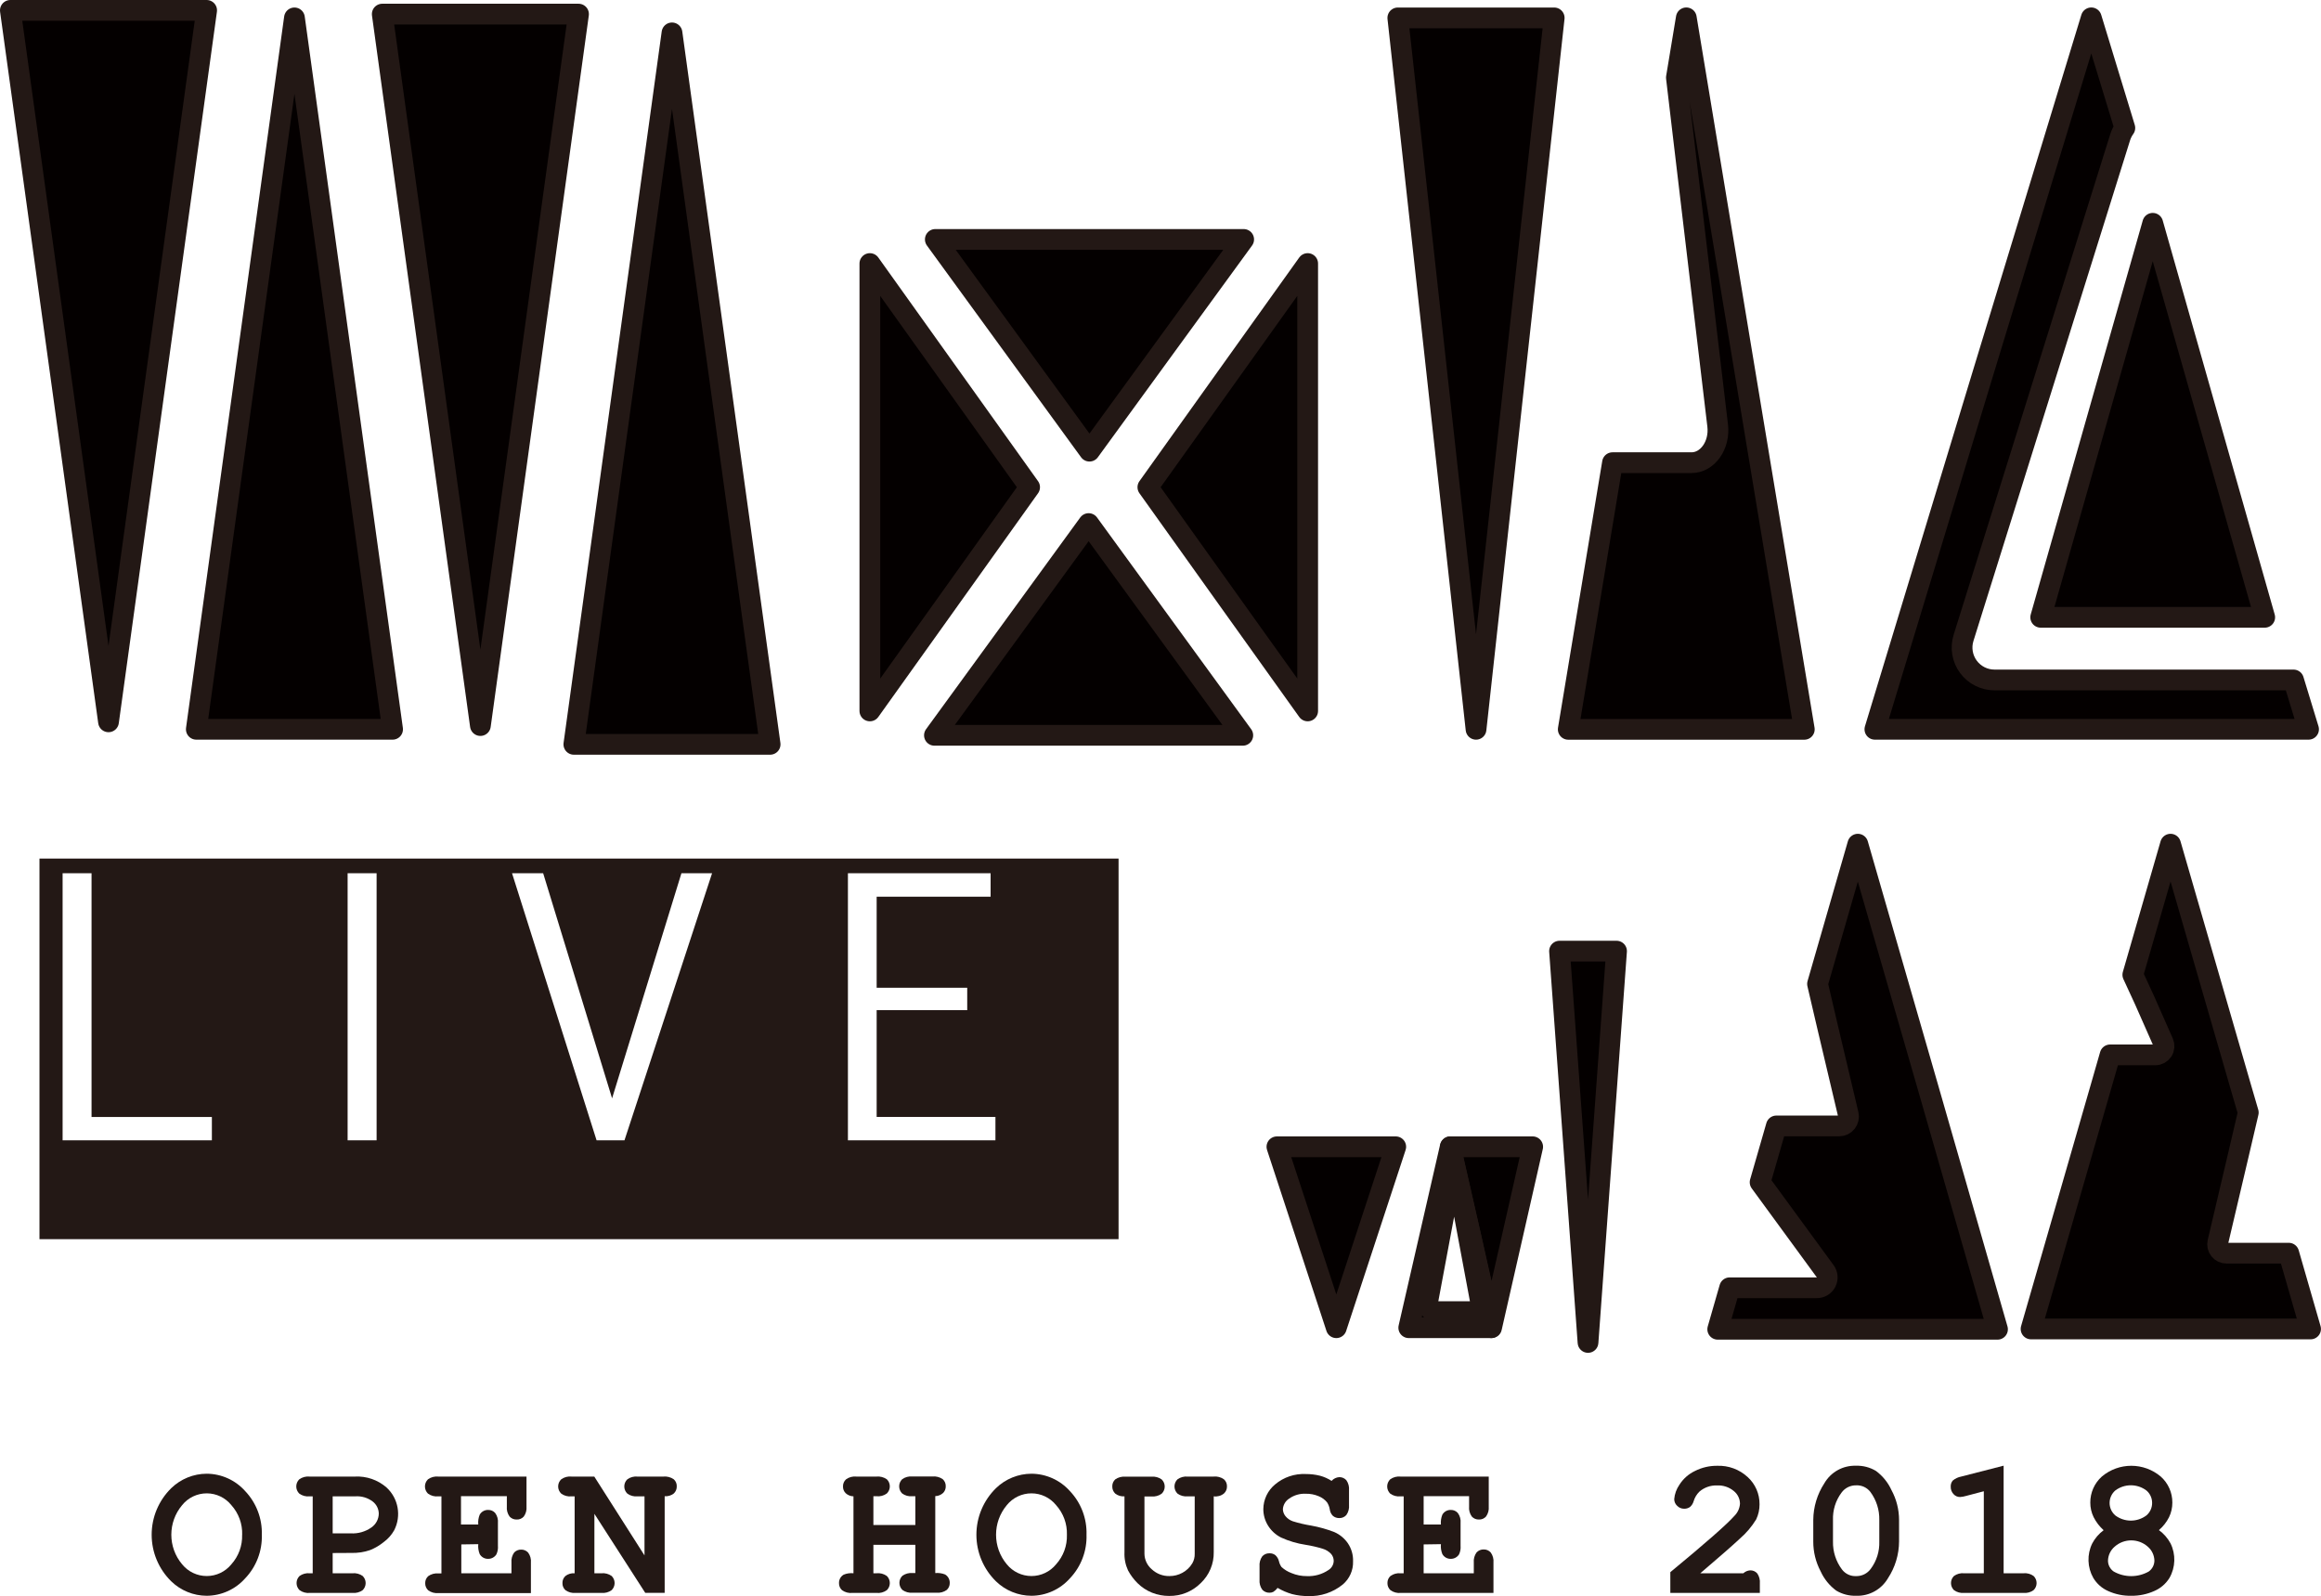
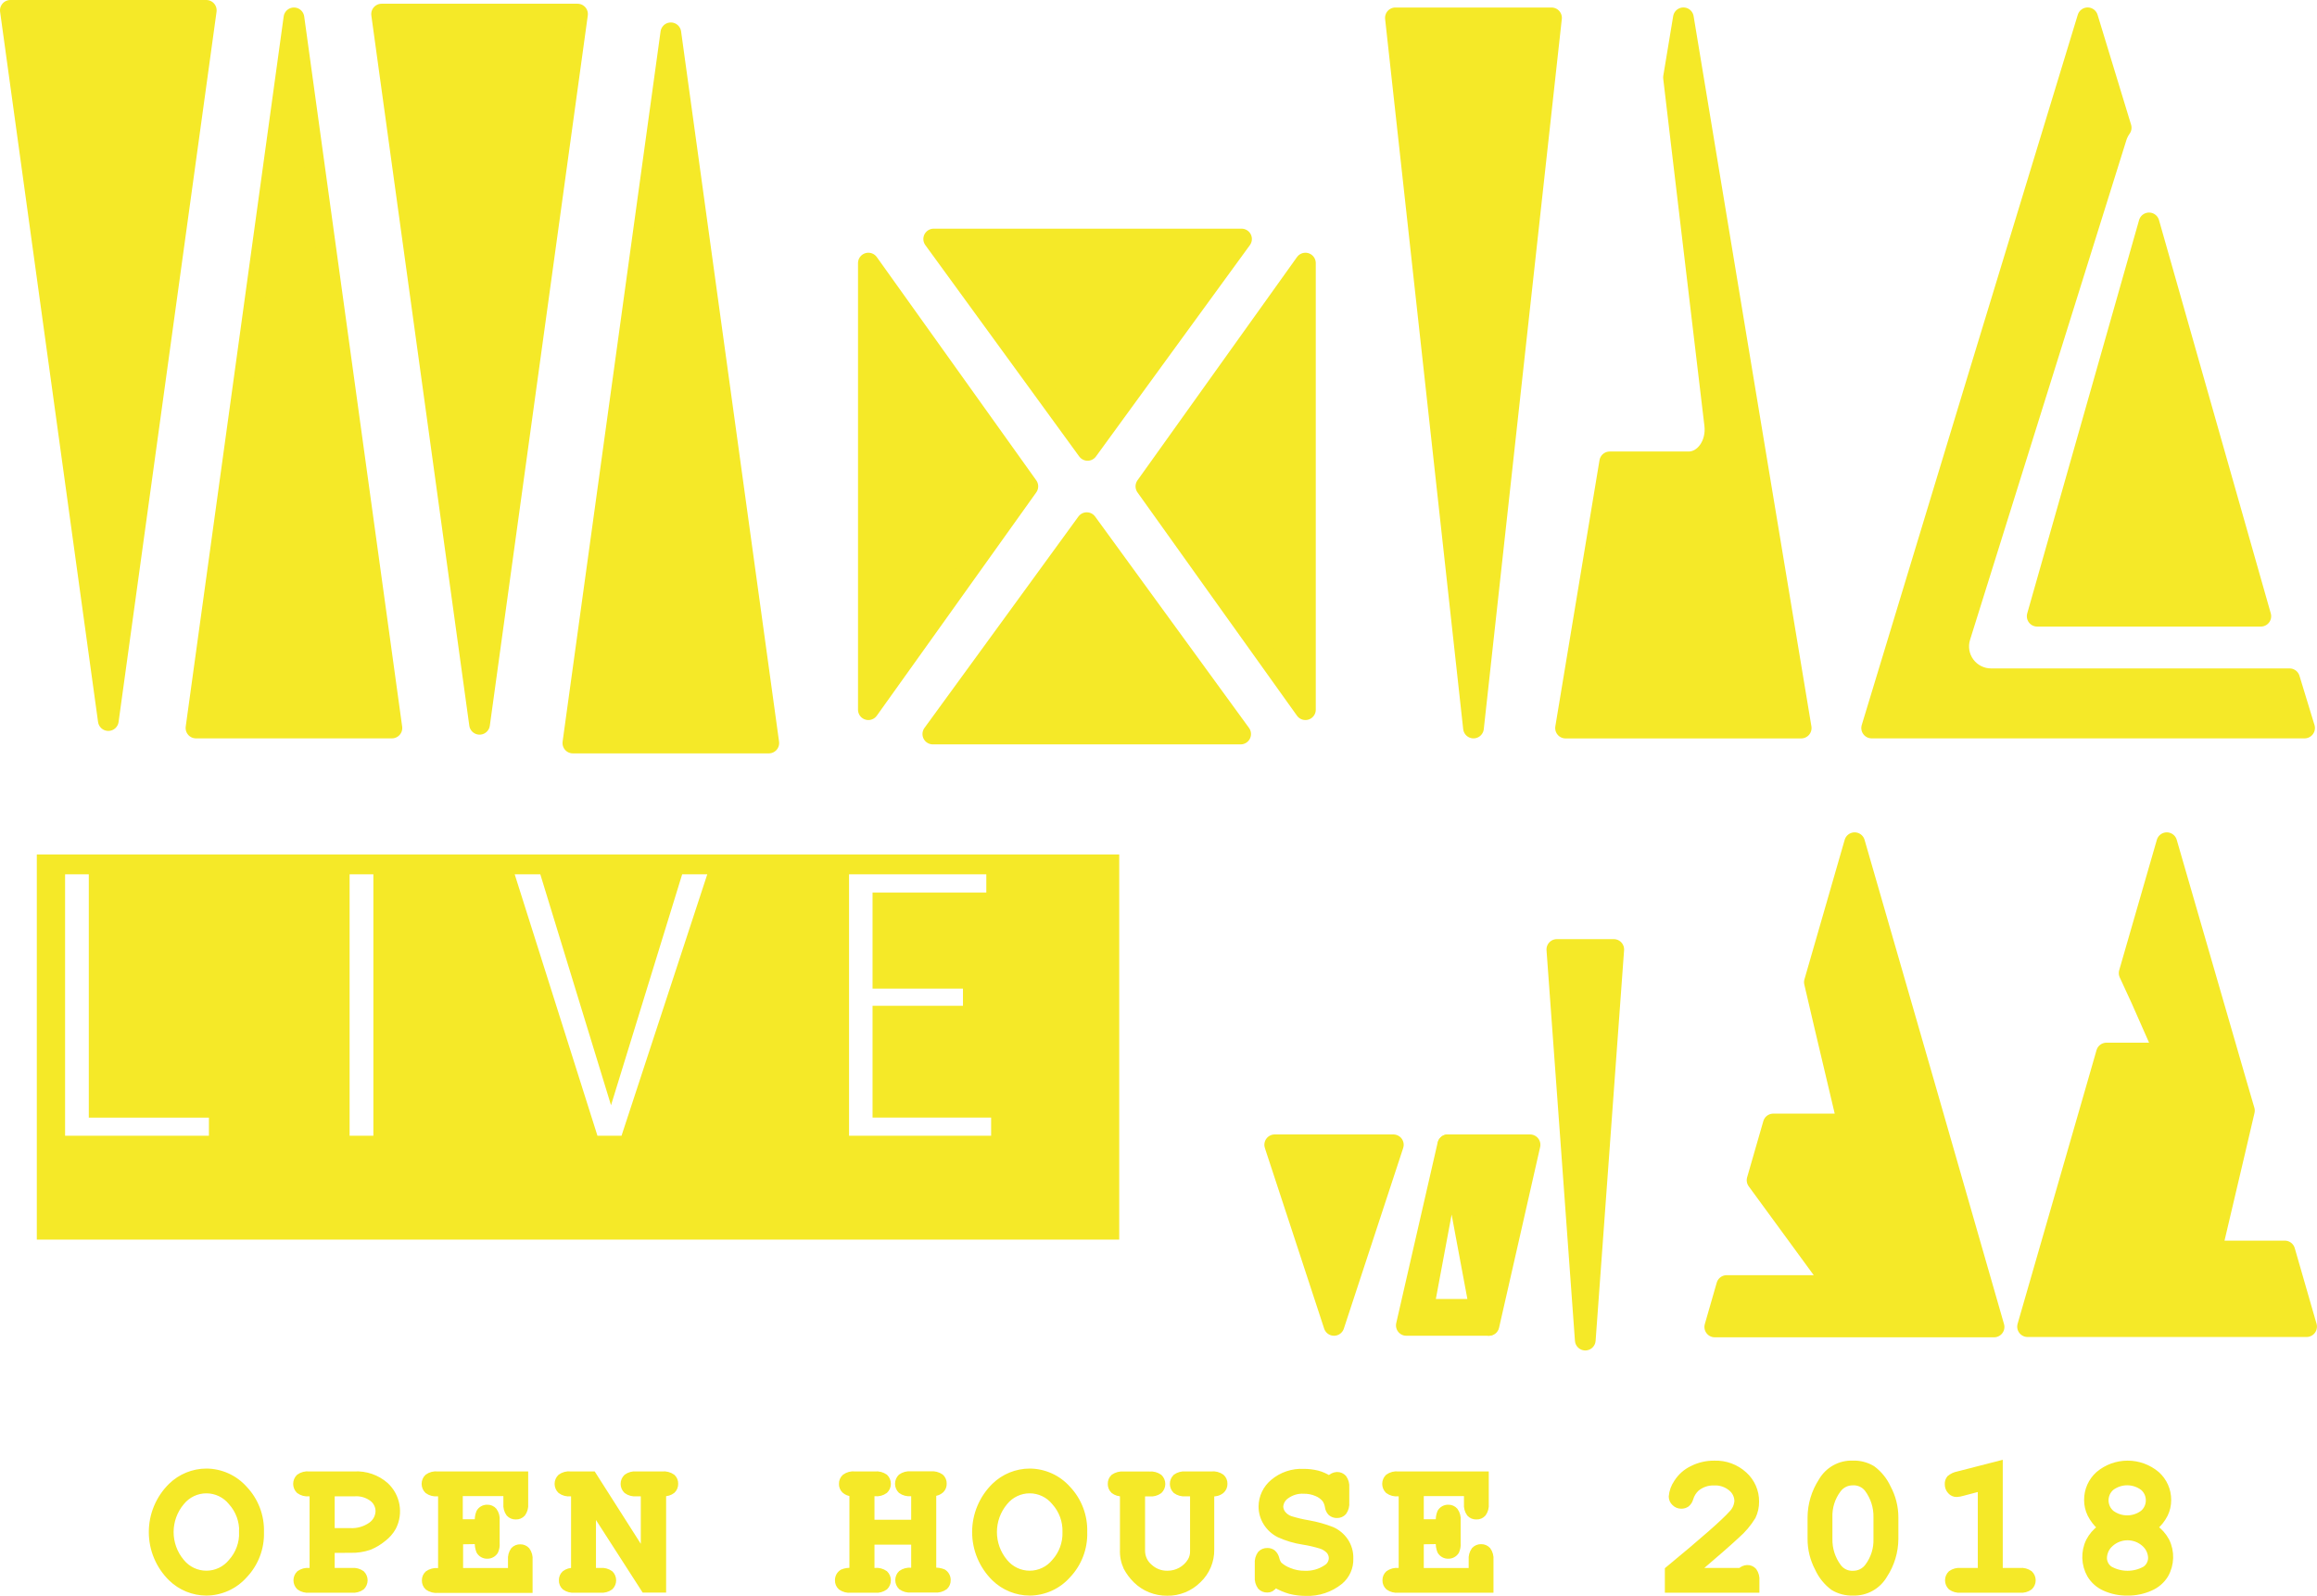
- <svg xmlns="http://www.w3.org/2000/svg" id="レイヤー_1" data-name="レイヤー 1" viewBox="0 0 447.49 307.65">
-   <polygon points="20.92 2 39.84 2 30.38 70.58 20.92 139.16 11.46 70.58 2 2 20.92 2" style="fill:#040000;stroke:#231815;stroke-linecap:round;stroke-linejoin:round;stroke-width:4px" />
-   <polygon points="209.89 141.76 180.16 141.76 195.03 121.35 209.89 100.94 224.75 121.35 239.61 141.76 209.89 141.76" style="fill:#040000;stroke:#231815;stroke-linecap:round;stroke-linejoin:round;stroke-width:4px" />
-   <polygon points="167.71 93.93 167.71 50.81 183.11 72.37 198.51 93.93 183.11 115.5 167.71 137.06 167.71 93.93" style="fill:#040000;stroke:#231815;stroke-linecap:round;stroke-linejoin:round;stroke-width:4px" />
-   <polygon points="210.05 46.16 239.78 46.16 224.91 66.57 210.05 86.98 195.19 66.57 180.33 46.16 210.05 46.16" style="fill:#040000;stroke:#231815;stroke-linecap:round;stroke-linejoin:round;stroke-width:4px" />
-   <polygon points="252.12 93.93 252.12 137.06 236.71 115.5 221.31 93.93 236.71 72.37 252.12 50.81 252.12 93.93" style="fill:#040000;stroke:#231815;stroke-linecap:round;stroke-linejoin:round;stroke-width:4px" />
-   <polygon points="284.58 3.45 299.65 3.45 292.11 72.03 284.58 140.6 277.04 72.03 269.5 3.45 284.58 3.45" style="fill:#040000;stroke:#231815;stroke-linecap:round;stroke-linejoin:round;stroke-width:4px" />
-   <path d="M400,108.27,388.64,39.69l-1.91,11.52L388.24,64l6.45,54.31c.44,3.77-1.94,7.14-5.05,7.14H374.41l-8.53,51.41h45.51Z" transform="translate(-63.52 -36.25)" style="fill:#040000;stroke:#231815;stroke-linecap:round;stroke-linejoin:round;stroke-width:4px" />
-   <polygon points="92.62 2.72 111.54 2.72 102.08 71.3 92.62 139.88 83.16 71.3 73.7 2.72 92.62 2.72" style="fill:#040000;stroke:#231815;stroke-linecap:round;stroke-linejoin:round;stroke-width:4px" />
-   <polygon points="129.56 143.5 110.64 143.5 120.1 74.92 129.56 6.34 139.02 74.92 148.48 143.5 129.56 143.5" style="fill:#040000;stroke:#231815;stroke-linecap:round;stroke-linejoin:round;stroke-width:4px" />
-   <polygon points="56.77 140.6 37.85 140.6 47.31 72.03 56.77 3.45 66.23 72.03 75.69 140.6 56.77 140.6" style="fill:#040000;stroke:#231815;stroke-linecap:round;stroke-linejoin:round;stroke-width:4px" />
-   <path d="M478.27,167.34H448.09a6.25,6.25,0,0,1-6-8.11l16.8-53.7,13.38-42.76a6.28,6.28,0,0,1,.92-1.85l-6.47-21.23-20.9,68.58L425,176.85h83.61l-2.9-9.51Z" transform="translate(-63.52 -36.25)" style="fill:#040000;stroke:#231815;stroke-linecap:round;stroke-linejoin:round;stroke-width:4px" />
-   <polygon points="415.05 119.01 393.45 119.01 404.25 81.03 415.05 43.05 425.84 81.03 436.64 119.01 415.05 119.01" style="fill:#040000;stroke:#231815;stroke-linecap:round;stroke-linejoin:round;stroke-width:4px" />
-   <polygon points="257.64 221.09 269.1 221.09 263.37 238.53 257.64 255.97 251.92 238.53 246.19 221.09 257.64 221.09" style="fill:#040000;stroke:#231815;stroke-linecap:round;stroke-linejoin:round;stroke-width:4px" />
-   <polygon points="287.57 221.09 295.5 221.09 291.54 238.53 287.57 255.97 283.61 238.53 279.65 221.09 287.57 221.09" style="fill:#040000;stroke:#231815;stroke-linecap:round;stroke-linejoin:round;stroke-width:4px" />
-   <polygon points="306.17 183.37 311.67 183.37 308.92 221.09 306.17 258.81 303.43 221.09 300.68 183.37 306.17 183.37" style="fill:#040000;stroke:#231815;stroke-linecap:round;stroke-linejoin:round;stroke-width:4px" />
-   <path d="M347.13,274.78l-4-17.44-4,17.44-4,17.44h15.84Zm.3,14.34h-7.11c-1,0-1.68-1.15-1.46-2.35l2.29-12.25,1.27-6.78c.36-1.95,2.55-1.95,2.92,0l1.26,6.78,2.29,12.25C349.11,288,348.4,289.12,347.43,289.12Z" transform="translate(-63.52 -36.25)" style="fill:#040000;stroke:#231815;stroke-linecap:round;stroke-linejoin:round;stroke-width:4px" />
-   <path d="M435.19,245.71,421.71,199l-7.77,26.94,1.93,8.26,4,16.91a1.8,1.8,0,0,1-1.75,2.21H406l-3.13,10.86,6,8.2,6.51,8.9a2,2,0,0,1-1.65,3.24H397l-2.3,8h53.94Z" transform="translate(-63.52 -36.25)" style="fill:#040000;stroke:#231815;stroke-linecap:round;stroke-linejoin:round;stroke-width:4px" />
-   <path d="M504.79,277.85h-12a1.71,1.71,0,0,1-1.67-2.11l4-17,1.87-8-1.46-5L482,199l-7.27,25.18L477,229.1l3.6,8.15a1.68,1.68,0,0,1-1.54,2.37h-8.71l-1.75,6.09-13.49,46.75H509Z" transform="translate(-63.52 -36.25)" style="fill:#040000;stroke:#231815;stroke-linecap:round;stroke-linejoin:round;stroke-width:4px" />
-   <path d="M114,332.14a11.65,11.65,0,0,1-3.21,8.4,10,10,0,0,1-7.42,3.36,9.87,9.87,0,0,1-6.84-2.79,12.57,12.57,0,0,1,0-17.95,9.87,9.87,0,0,1,6.84-2.79,10,10,0,0,1,7.42,3.35A11.71,11.71,0,0,1,114,332.14Zm-3.79,0a8.13,8.13,0,0,0-2.09-5.72,6.09,6.09,0,0,0-9.48,0,8.85,8.85,0,0,0,0,11.42,6.11,6.11,0,0,0,9.48,0A8.11,8.11,0,0,0,110.2,332.14Z" transform="translate(-63.52 -36.25)" style="fill:#231815" />
-   <path d="M127.66,335.66v3.9h3.83a2.9,2.9,0,0,1,1.95.52,1.91,1.91,0,0,1,0,2.74,2.9,2.9,0,0,1-1.95.53h-8.21a2.9,2.9,0,0,1-2-.53,1.9,1.9,0,0,1,0-2.74,2.89,2.89,0,0,1,1.94-.52h.59V324.73h-.59a2.84,2.84,0,0,1-2-.53,1.92,1.92,0,0,1,0-2.75,2.9,2.9,0,0,1,2-.53l8.73,0a8.57,8.57,0,0,1,6.09,2.1,6.92,6.92,0,0,1,1.48,8.25,7.11,7.11,0,0,1-1.91,2.19,10.27,10.27,0,0,1-2.73,1.63,10.4,10.4,0,0,1-3.69.55Zm0-3.79h3.51a6.31,6.31,0,0,0,3.93-1.12,3.31,3.31,0,0,0,1.45-2.69,3,3,0,0,0-1.17-2.33,5,5,0,0,0-3.36-1h-4.36Z" transform="translate(-63.52 -36.25)" style="fill:#231815" />
-   <path d="M152.46,334v5.57h9.67V337.5a2.9,2.9,0,0,1,.53-1.95A1.8,1.8,0,0,1,164,335a1.76,1.76,0,0,1,1.35.58,2.84,2.84,0,0,1,.53,1.95v5.85H148.08a2.9,2.9,0,0,1-2-.53,1.8,1.8,0,0,1-.58-1.38,1.76,1.76,0,0,1,.59-1.36,2.91,2.91,0,0,1,1.94-.52h.6V324.73h-.6a2.84,2.84,0,0,1-2-.53,1.92,1.92,0,0,1,0-2.75,2.9,2.9,0,0,1,2-.53l17,0v5.77a2.86,2.86,0,0,1-.52,1.93,1.73,1.73,0,0,1-1.37.58,1.78,1.78,0,0,1-1.37-.57,2.85,2.85,0,0,1-.53-1.94v-2h-8.84v5.47h3.33a4,4,0,0,1,.28-1.9,1.82,1.82,0,0,1,1.63-.91,1.74,1.74,0,0,1,1.35.59,2.81,2.81,0,0,1,.53,1.95v4.36a3.27,3.27,0,0,1-.29,1.66,1.85,1.85,0,0,1-1.59.87,1.81,1.81,0,0,1-1.63-.91,4.06,4.06,0,0,1-.28-1.92Z" transform="translate(-63.52 -36.25)" style="fill:#231815" />
-   <path d="M178.12,328.1v11.46h1.37a2.9,2.9,0,0,1,1.95.52,1.91,1.91,0,0,1,0,2.74,2.9,2.9,0,0,1-1.95.53h-5a2.9,2.9,0,0,1-1.95-.53,1.76,1.76,0,0,1-.58-1.38,1.78,1.78,0,0,1,.57-1.35,2.59,2.59,0,0,1,1.78-.53V324.73h-.59a2.81,2.81,0,0,1-2-.53,1.9,1.9,0,0,1,0-2.75,2.86,2.86,0,0,1,2-.53l4.38,0,9.68,15.2V324.73h-1.36a2.81,2.81,0,0,1-1.95-.53,1.9,1.9,0,0,1,0-2.75,2.86,2.86,0,0,1,1.95-.53l5,0a3,3,0,0,1,2,.52,1.74,1.74,0,0,1,.58,1.37,1.81,1.81,0,0,1-.57,1.37,2.55,2.55,0,0,1-1.76.53v18.62h-3.75Z" transform="translate(-63.52 -36.25)" style="fill:#231815" />
-   <path d="M240,334.07h-8.09v5.49h.59a2.9,2.9,0,0,1,2,.52,1.91,1.91,0,0,1,0,2.74,2.9,2.9,0,0,1-2,.53h-4.64a2.9,2.9,0,0,1-2-.53,1.76,1.76,0,0,1-.58-1.38,1.82,1.82,0,0,1,.9-1.61,3.85,3.85,0,0,1,1.89-.27V324.73a2.31,2.31,0,0,1-1.51-.61,1.75,1.75,0,0,1-.51-1.29,1.77,1.77,0,0,1,.59-1.38,2.86,2.86,0,0,1,2-.53l3.86,0a3,3,0,0,1,2,.52,1.91,1.91,0,0,1,0,2.74,2.84,2.84,0,0,1-2,.53h-.59v5.55H240v-5.55h-.59a2.84,2.84,0,0,1-1.95-.53,1.92,1.92,0,0,1,0-2.75,2.9,2.9,0,0,1,1.95-.53l3.87,0a3,3,0,0,1,2,.52,1.77,1.77,0,0,1,.58,1.37,1.75,1.75,0,0,1-.51,1.29,2.31,2.31,0,0,1-1.51.61v14.83a4.14,4.14,0,0,1,1.89.27,1.84,1.84,0,0,1,.9,1.63,1.75,1.75,0,0,1-.58,1.36,2.9,2.9,0,0,1-1.95.53h-4.64a2.9,2.9,0,0,1-1.95-.53,1.9,1.9,0,0,1,0-2.74,2.91,2.91,0,0,1,1.94-.52H240Z" transform="translate(-63.52 -36.25)" style="fill:#231815" />
-   <path d="M273,332.14a11.64,11.64,0,0,1-3.2,8.4,10,10,0,0,1-7.42,3.36,9.87,9.87,0,0,1-6.84-2.79,12.57,12.57,0,0,1,0-17.95,9.87,9.87,0,0,1,6.84-2.79,10,10,0,0,1,7.42,3.35A11.7,11.7,0,0,1,273,332.14Zm-3.78,0a8.13,8.13,0,0,0-2.09-5.72,6.1,6.1,0,0,0-9.49,0,8.88,8.88,0,0,0,0,11.42,6.12,6.12,0,0,0,9.49,0A8.11,8.11,0,0,0,269.22,332.14Z" transform="translate(-63.52 -36.25)" style="fill:#231815" />
-   <path d="M297.53,324.73v10.74a8,8,0,0,1-2.52,6,8.41,8.41,0,0,1-6.08,2.46,8.75,8.75,0,0,1-3.29-.62,8.42,8.42,0,0,1-2.78-1.82A10.27,10.27,0,0,1,281,339a7.5,7.5,0,0,1-.68-3.49V324.73a2.56,2.56,0,0,1-1.78-.53,1.81,1.81,0,0,1-.57-1.37,1.77,1.77,0,0,1,.57-1.37,3,3,0,0,1,2-.52l5,0a2.9,2.9,0,0,1,1.95.53,1.9,1.9,0,0,1,0,2.75,2.84,2.84,0,0,1-1.95.53h-1.37V335.8a4,4,0,0,0,1.42,3,4.84,4.84,0,0,0,3.41,1.3,5.12,5.12,0,0,0,2.49-.63,5,5,0,0,0,1.91-1.83,3.46,3.46,0,0,0,.46-1.85V324.73h-1.37a2.84,2.84,0,0,1-1.95-.53,1.92,1.92,0,0,1,0-2.75,2.9,2.9,0,0,1,1.95-.53l5,0a2.92,2.92,0,0,1,2,.52,1.75,1.75,0,0,1,.59,1.37,1.78,1.78,0,0,1-.58,1.37A2.55,2.55,0,0,1,297.53,324.73Z" transform="translate(-63.52 -36.25)" style="fill:#231815" />
-   <path d="M309.84,342.38a3.25,3.25,0,0,1-.81.76,1.54,1.54,0,0,1-.75.17,1.8,1.8,0,0,1-1.39-.58,2.89,2.89,0,0,1-.53-1.94v-2.55a2.9,2.9,0,0,1,.53-1.95,1.8,1.8,0,0,1,1.39-.58,1.78,1.78,0,0,1,1.12.35,2.28,2.28,0,0,1,.7,1.18,3.17,3.17,0,0,0,.49,1.11,5.9,5.9,0,0,0,1.91,1.17,7.53,7.53,0,0,0,3,.59,6.87,6.87,0,0,0,4.16-1.18,2.12,2.12,0,0,0,1-1.78,2.09,2.09,0,0,0-.5-1.32,3.63,3.63,0,0,0-1.63-1,24,24,0,0,0-3.31-.76,17.83,17.83,0,0,1-4.69-1.39,6.26,6.26,0,0,1-2.52-2.29,6,6,0,0,1-.92-3.2,6.24,6.24,0,0,1,2.27-4.76,8.54,8.54,0,0,1,5.92-2,11.12,11.12,0,0,1,2.71.32,7.8,7.8,0,0,1,2.26,1,2.16,2.16,0,0,1,1.48-.72,1.78,1.78,0,0,1,1.36.58,2.88,2.88,0,0,1,.52,1.93v2.85a2.9,2.9,0,0,1-.52,1.95,1.75,1.75,0,0,1-1.36.58,1.86,1.86,0,0,1-1.22-.42,2.11,2.11,0,0,1-.61-1.26,3.53,3.53,0,0,0-.52-1.35,4,4,0,0,0-1.61-1.18,6,6,0,0,0-2.47-.48,5.11,5.11,0,0,0-3.25.95,2.65,2.65,0,0,0-1.19,2,2.23,2.23,0,0,0,.49,1.36,3.18,3.18,0,0,0,1.43,1,26.11,26.11,0,0,0,3.54.83,23.78,23.78,0,0,1,4.48,1.26,6.17,6.17,0,0,1,2.59,2.15,5.84,5.84,0,0,1,1,3.47,5.59,5.59,0,0,1-2,4.49,10,10,0,0,1-6.69,2.22,12.45,12.45,0,0,1-3.06-.38A12.24,12.24,0,0,1,309.84,342.38Z" transform="translate(-63.52 -36.25)" style="fill:#231815" />
-   <path d="M338,334v5.57h9.67V337.5a2.9,2.9,0,0,1,.53-1.95,1.8,1.8,0,0,1,1.38-.58,1.76,1.76,0,0,1,1.35.58,2.84,2.84,0,0,1,.53,1.95v5.85H333.6a2.9,2.9,0,0,1-2-.53,1.8,1.8,0,0,1-.58-1.38,1.76,1.76,0,0,1,.59-1.36,2.91,2.91,0,0,1,1.94-.52h.6V324.73h-.6a2.84,2.84,0,0,1-2-.53,1.92,1.92,0,0,1,0-2.75,2.9,2.9,0,0,1,2-.53l17,0v5.77a2.86,2.86,0,0,1-.52,1.93,1.73,1.73,0,0,1-1.37.58,1.78,1.78,0,0,1-1.37-.57,2.85,2.85,0,0,1-.53-1.94v-2H338v5.47h3.33a4,4,0,0,1,.28-1.9,1.82,1.82,0,0,1,1.63-.91,1.74,1.74,0,0,1,1.35.59,2.81,2.81,0,0,1,.53,1.95v4.36a3.27,3.27,0,0,1-.29,1.66,1.85,1.85,0,0,1-1.59.87,1.81,1.81,0,0,1-1.63-.91,4.06,4.06,0,0,1-.28-1.92Z" transform="translate(-63.52 -36.25)" style="fill:#231815" />
-   <path d="M391.34,339.56h8.3a2.13,2.13,0,0,1,1.3-.56,1.73,1.73,0,0,1,1.37.58,2.92,2.92,0,0,1,.51,1.95v1.82H385.56v-4q10.23-8.44,12.36-10.86a3.67,3.67,0,0,0,1.07-2.35,3.17,3.17,0,0,0-1.21-2.45,4.68,4.68,0,0,0-3.22-1.06,4.91,4.91,0,0,0-3.38,1.18,4.29,4.29,0,0,0-1.13,1.87,2.25,2.25,0,0,1-.71,1.11,1.88,1.88,0,0,1-1.12.33,1.84,1.84,0,0,1-1.34-.56,1.75,1.75,0,0,1-.57-1.29,5.7,5.7,0,0,1,1-2.77,7.21,7.21,0,0,1,3-2.66,9.3,9.3,0,0,1,4.28-1,8.2,8.2,0,0,1,5.88,2.17,7,7,0,0,1,2.29,5.26,6.64,6.64,0,0,1-.65,2.91,15.76,15.76,0,0,1-3.15,3.71Q397,334.73,391.34,339.56Z" transform="translate(-63.52 -36.25)" style="fill:#231815" />
-   <path d="M429.66,329.28v4.16a13,13,0,0,1-2.14,7.08,6.82,6.82,0,0,1-6.11,3.38,7.05,7.05,0,0,1-3.87-1,9.52,9.52,0,0,1-3-3.71,12.16,12.16,0,0,1-1.42-5.74v-4.16a13.11,13.11,0,0,1,2.13-7.07,6.78,6.78,0,0,1,6.1-3.39,7,7,0,0,1,3.85,1,9.51,9.51,0,0,1,3,3.7A12.12,12.12,0,0,1,429.66,329.28Zm-3.81,0a8.77,8.77,0,0,0-1.72-5.4,3.26,3.26,0,0,0-2.75-1.27,3.4,3.4,0,0,0-2.81,1.4,8.33,8.33,0,0,0-1.65,5.27v4.16a8.68,8.68,0,0,0,1.74,5.4,3.24,3.24,0,0,0,2.75,1.27,3.39,3.39,0,0,0,2.79-1.4,8.35,8.35,0,0,0,1.65-5.27Z" transform="translate(-63.52 -36.25)" style="fill:#231815" />
-   <path d="M449.82,318.82v20.74h3.82a2.87,2.87,0,0,1,1.95.52,1.89,1.89,0,0,1,0,2.74,2.86,2.86,0,0,1-1.95.53H442.2a2.9,2.9,0,0,1-1.95-.53,1.91,1.91,0,0,1,0-2.74,2.9,2.9,0,0,1,1.95-.52H446V323.75l-3.38.89a5.08,5.08,0,0,1-1.22.22,1.65,1.65,0,0,1-1.25-.57,2,2,0,0,1-.53-1.41,1.72,1.72,0,0,1,.39-1.19,3.55,3.55,0,0,1,1.63-.77Z" transform="translate(-63.52 -36.25)" style="fill:#231815" />
-   <path d="M479.76,331.24A7.63,7.63,0,0,1,482,333.8a7.1,7.1,0,0,1-.2,6.65,6.4,6.4,0,0,1-2.93,2.53,10.53,10.53,0,0,1-4.44.92A10.28,10.28,0,0,1,470,343a6.3,6.3,0,0,1-2.89-2.54,7.12,7.12,0,0,1-.21-6.64,7.55,7.55,0,0,1,2.2-2.56,8.58,8.58,0,0,1-1.93-2.52,6.32,6.32,0,0,1-.64-2.81,6.68,6.68,0,0,1,2.21-5,8.8,8.8,0,0,1,11.39,0,6.66,6.66,0,0,1,2.22,5,6.38,6.38,0,0,1-.64,2.83A8.07,8.07,0,0,1,479.76,331.24Zm-.87,5.89a3.66,3.66,0,0,0-1.28-2.7,4.81,4.81,0,0,0-6.38,0,3.66,3.66,0,0,0-1.29,2.74,2.56,2.56,0,0,0,1.11,2.06,6.89,6.89,0,0,0,6.74,0A2.61,2.61,0,0,0,478.89,337.13ZM478.45,326a3.12,3.12,0,0,0-1.1-2.4,5,5,0,0,0-6,0,3.18,3.18,0,0,0,0,4.81,5,5,0,0,0,6,0A3.13,3.13,0,0,0,478.45,326Z" transform="translate(-63.52 -36.25)" style="fill:#231815" />
-   <path d="M71.13,201.77v73.38H279.18V201.77Zm33.24,54.32H75.59V204.6h5.58v47h23.2Zm31.76,0h-5.59V204.6h5.59Zm47.79,0h-5.38l-16.3-51.49h6L181.53,248,194.9,204.6h5.91Zm71.52,0H227V204.6h27.51v4.53H232.54v17.55H250V231H232.54v20.58h22.9Z" transform="translate(-63.52 -36.25)" style="fill:#231815" />
+ <svg xmlns="http://www.w3.org/2000/svg" id="レイヤー_1" data-name="レイヤー 1" viewBox="0 0 447.49 308.15">
+   <polygon points="20.92 2 39.84 2 30.38 70.58 20.92 139.16 11.46 70.58 2 2 20.92 2" style="fill:#f5e928;stroke:#f5e928;stroke-linecap:round;stroke-linejoin:round;stroke-width:4px" />
+   <polygon points="209.89 141.76 180.16 141.76 195.03 121.35 209.89 100.94 224.75 121.35 239.61 141.76 209.89 141.76" style="fill:#f5e928;stroke:#f5e928;stroke-linecap:round;stroke-linejoin:round;stroke-width:4px" />
+   <polygon points="167.71 93.93 167.71 50.81 183.11 72.37 198.51 93.93 183.11 115.5 167.71 137.06 167.71 93.93" style="fill:#f5e928;stroke:#f5e928;stroke-linecap:round;stroke-linejoin:round;stroke-width:4px" />
+   <polygon points="210.05 46.16 239.78 46.16 224.91 66.57 210.05 86.98 195.19 66.57 180.33 46.16 210.05 46.16" style="fill:#f5e928;stroke:#f5e928;stroke-linecap:round;stroke-linejoin:round;stroke-width:4px" />
+   <polygon points="252.12 93.93 252.12 137.06 236.71 115.5 221.31 93.93 236.71 72.37 252.12 50.81 252.12 93.93" style="fill:#f5e928;stroke:#f5e928;stroke-linecap:round;stroke-linejoin:round;stroke-width:4px" />
+   <polygon points="284.58 3.45 299.65 3.45 292.11 72.03 284.58 140.6 277.04 72.03 269.5 3.45 284.58 3.45" style="fill:#f5e928;stroke:#f5e928;stroke-linecap:round;stroke-linejoin:round;stroke-width:4px" />
+   <path d="M400,108.27,388.64,39.69l-1.91,11.52L388.24,64l6.45,54.31c.44,3.77-1.94,7.14-5.05,7.14H374.41l-8.53,51.41h45.51Z" transform="translate(-63.52 -36.25)" style="fill:#f5e928;stroke:#f5e928;stroke-linecap:round;stroke-linejoin:round;stroke-width:4px" />
+   <polygon points="92.62 2.72 111.54 2.72 102.08 71.3 92.62 139.88 83.16 71.3 73.7 2.72 92.62 2.72" style="fill:#f5e928;stroke:#f5e928;stroke-linecap:round;stroke-linejoin:round;stroke-width:4px" />
+   <polygon points="129.56 143.5 110.64 143.5 120.1 74.92 129.56 6.34 139.02 74.92 148.48 143.5 129.56 143.5" style="fill:#f5e928;stroke:#f5e928;stroke-linecap:round;stroke-linejoin:round;stroke-width:4px" />
+   <polygon points="56.77 140.6 37.85 140.6 47.31 72.03 56.77 3.45 66.23 72.03 75.69 140.6 56.77 140.6" style="fill:#f5e928;stroke:#f5e928;stroke-linecap:round;stroke-linejoin:round;stroke-width:4px" />
+   <path d="M478.27,167.34H448.09a6.25,6.25,0,0,1-6-8.11l16.8-53.7,13.38-42.76a6.28,6.28,0,0,1,.92-1.85l-6.47-21.23-20.9,68.58L425,176.85h83.61l-2.9-9.51Z" transform="translate(-63.52 -36.25)" style="fill:#f5e928;stroke:#f5e928;stroke-linecap:round;stroke-linejoin:round;stroke-width:4px" />
+   <polygon points="415.05 119.01 393.45 119.01 404.25 81.03 415.05 43.05 425.84 81.03 436.64 119.01 415.05 119.01" style="fill:#f5e928;stroke:#f5e928;stroke-linecap:round;stroke-linejoin:round;stroke-width:4px" />
+   <polygon points="257.64 221.09 269.1 221.09 263.37 238.53 257.64 255.97 251.92 238.53 246.19 221.09 257.64 221.09" style="fill:#f5e928;stroke:#f5e928;stroke-linecap:round;stroke-linejoin:round;stroke-width:4px" />
+   <polygon points="287.57 221.09 295.5 221.09 291.54 238.53 287.57 255.97 283.61 238.53 279.65 221.09 287.57 221.09" style="fill:#f5e928;stroke:#f5e928;stroke-linecap:round;stroke-linejoin:round;stroke-width:4px" />
+   <polygon points="306.17 183.37 311.67 183.37 308.92 221.09 306.17 258.81 303.43 221.09 300.68 183.37 306.17 183.37" style="fill:#f5e928;stroke:#f5e928;stroke-linecap:round;stroke-linejoin:round;stroke-width:4px" />
+   <path d="M347.13,274.78l-4-17.44-4,17.44-4,17.44h15.84Zm.3,14.34h-7.11c-1,0-1.68-1.15-1.46-2.35l2.29-12.25,1.27-6.78c.36-1.95,2.55-1.95,2.92,0l1.26,6.78,2.29,12.25C349.11,288,348.4,289.12,347.43,289.12Z" transform="translate(-63.52 -36.25)" style="fill:#f5e928;stroke:#f5e928;stroke-linecap:round;stroke-linejoin:round;stroke-width:4px" />
+   <path d="M435.19,245.71,421.71,199l-7.77,26.94,1.93,8.26,4,16.91a1.8,1.8,0,0,1-1.75,2.21H406l-3.13,10.86,6,8.2,6.51,8.9a2,2,0,0,1-1.65,3.24H397l-2.3,8h53.94Z" transform="translate(-63.52 -36.25)" style="fill:#f5e928;stroke:#f5e928;stroke-linecap:round;stroke-linejoin:round;stroke-width:4px" />
+   <path d="M504.79,277.85h-12a1.71,1.71,0,0,1-1.67-2.11l4-17,1.87-8-1.46-5L482,199l-7.27,25.18L477,229.1l3.6,8.15a1.68,1.68,0,0,1-1.54,2.37h-8.71l-1.75,6.09-13.49,46.75H509Z" transform="translate(-63.52 -36.25)" style="fill:#f5e928;stroke:#f5e928;stroke-linecap:round;stroke-linejoin:round;stroke-width:4px" />
+   <path d="M114,332.14a11.65,11.65,0,0,1-3.21,8.4,10,10,0,0,1-7.42,3.36,9.87,9.87,0,0,1-6.84-2.79,12.57,12.57,0,0,1,0-17.95,9.87,9.87,0,0,1,6.84-2.79,10,10,0,0,1,7.42,3.35A11.71,11.71,0,0,1,114,332.14Zm-3.79,0a8.13,8.13,0,0,0-2.09-5.72,6.09,6.09,0,0,0-9.48,0,8.85,8.85,0,0,0,0,11.42,6.11,6.11,0,0,0,9.48,0A8.11,8.11,0,0,0,110.2,332.14Z" transform="translate(-63.52 -36.25)" style="fill:#f5e928;stroke:#f5e928;stroke-miterlimit:10" />
+   <path d="M127.66,335.66v3.9h3.83a2.9,2.9,0,0,1,1.95.52,1.91,1.91,0,0,1,0,2.74,2.9,2.9,0,0,1-1.95.53h-8.21a2.9,2.9,0,0,1-2-.53,1.9,1.9,0,0,1,0-2.74,2.89,2.89,0,0,1,1.94-.52h.59V324.73h-.59a2.84,2.84,0,0,1-2-.53,1.92,1.92,0,0,1,0-2.75,2.9,2.9,0,0,1,2-.53l8.73,0a8.57,8.57,0,0,1,6.09,2.1,6.92,6.92,0,0,1,1.48,8.25,7.11,7.11,0,0,1-1.91,2.19,10.27,10.27,0,0,1-2.73,1.63,10.4,10.4,0,0,1-3.69.55Zm0-3.79h3.51a6.31,6.31,0,0,0,3.93-1.12,3.31,3.31,0,0,0,1.45-2.69,3,3,0,0,0-1.17-2.33,5,5,0,0,0-3.36-1h-4.36Z" transform="translate(-63.52 -36.25)" style="fill:#f5e928;stroke:#f5e928;stroke-miterlimit:10" />
+   <path d="M152.46,334v5.57h9.67V337.5a2.9,2.9,0,0,1,.53-1.95A1.8,1.8,0,0,1,164,335a1.76,1.76,0,0,1,1.35.58,2.84,2.84,0,0,1,.53,1.95v5.85H148.08a2.9,2.9,0,0,1-2-.53,1.8,1.8,0,0,1-.58-1.38,1.76,1.76,0,0,1,.59-1.36,2.91,2.91,0,0,1,1.94-.52h.6V324.73h-.6a2.84,2.84,0,0,1-2-.53,1.92,1.92,0,0,1,0-2.75,2.9,2.9,0,0,1,2-.53l17,0v5.77a2.86,2.86,0,0,1-.52,1.93,1.73,1.73,0,0,1-1.37.58,1.78,1.78,0,0,1-1.37-.57,2.85,2.85,0,0,1-.53-1.94v-2h-8.84v5.47h3.33a4,4,0,0,1,.28-1.9,1.82,1.82,0,0,1,1.63-.91,1.74,1.74,0,0,1,1.35.59,2.81,2.81,0,0,1,.53,1.95v4.36a3.27,3.27,0,0,1-.29,1.66,1.85,1.85,0,0,1-1.59.87,1.81,1.81,0,0,1-1.63-.91,4.06,4.06,0,0,1-.28-1.92Z" transform="translate(-63.52 -36.25)" style="fill:#f5e928;stroke:#f5e928;stroke-miterlimit:10" />
+   <path d="M178.12,328.1v11.46h1.37a2.9,2.9,0,0,1,1.95.52,1.91,1.91,0,0,1,0,2.74,2.9,2.9,0,0,1-1.95.53h-5a2.9,2.9,0,0,1-1.95-.53,1.76,1.76,0,0,1-.58-1.38,1.78,1.78,0,0,1,.57-1.35,2.59,2.59,0,0,1,1.78-.53V324.73h-.59a2.81,2.81,0,0,1-2-.53,1.9,1.9,0,0,1,0-2.75,2.86,2.86,0,0,1,2-.53l4.38,0,9.68,15.2V324.73h-1.36a2.81,2.81,0,0,1-1.95-.53,1.9,1.9,0,0,1,0-2.75,2.86,2.86,0,0,1,1.95-.53l5,0a3,3,0,0,1,2,.52,1.74,1.74,0,0,1,.58,1.37,1.81,1.81,0,0,1-.57,1.37,2.55,2.55,0,0,1-1.76.53v18.62h-3.75Z" transform="translate(-63.52 -36.25)" style="fill:#f5e928;stroke:#f5e928;stroke-miterlimit:10" />
+   <path d="M240,334.07h-8.09v5.49h.59a2.9,2.9,0,0,1,2,.52,1.91,1.91,0,0,1,0,2.74,2.9,2.9,0,0,1-2,.53h-4.64a2.9,2.9,0,0,1-2-.53,1.76,1.76,0,0,1-.58-1.38,1.82,1.82,0,0,1,.9-1.61,3.85,3.85,0,0,1,1.89-.27V324.73a2.31,2.31,0,0,1-1.51-.61,1.75,1.75,0,0,1-.51-1.29,1.77,1.77,0,0,1,.59-1.38,2.86,2.86,0,0,1,2-.53l3.86,0a3,3,0,0,1,2,.52,1.91,1.91,0,0,1,0,2.74,2.84,2.84,0,0,1-2,.53h-.59v5.55H240v-5.55h-.59a2.84,2.84,0,0,1-1.95-.53,1.92,1.92,0,0,1,0-2.75,2.9,2.9,0,0,1,1.95-.53l3.87,0a3,3,0,0,1,2,.52,1.77,1.77,0,0,1,.58,1.37,1.75,1.75,0,0,1-.51,1.29,2.31,2.31,0,0,1-1.51.61v14.83a4.14,4.14,0,0,1,1.89.27,1.84,1.84,0,0,1,.9,1.63,1.75,1.75,0,0,1-.58,1.36,2.9,2.9,0,0,1-1.95.53h-4.64a2.9,2.9,0,0,1-1.95-.53,1.9,1.9,0,0,1,0-2.74,2.91,2.91,0,0,1,1.94-.52H240Z" transform="translate(-63.52 -36.25)" style="fill:#f5e928;stroke:#f5e928;stroke-miterlimit:10" />
+   <path d="M273,332.14a11.64,11.64,0,0,1-3.2,8.4,10,10,0,0,1-7.42,3.36,9.87,9.87,0,0,1-6.84-2.79,12.57,12.57,0,0,1,0-17.95,9.87,9.87,0,0,1,6.84-2.79,10,10,0,0,1,7.42,3.35A11.7,11.7,0,0,1,273,332.14Zm-3.78,0a8.13,8.13,0,0,0-2.09-5.72,6.1,6.1,0,0,0-9.49,0,8.88,8.88,0,0,0,0,11.42,6.12,6.12,0,0,0,9.49,0A8.11,8.11,0,0,0,269.22,332.14Z" transform="translate(-63.52 -36.25)" style="fill:#f5e928;stroke:#f5e928;stroke-miterlimit:10" />
+   <path d="M297.53,324.73v10.74a8,8,0,0,1-2.52,6,8.41,8.41,0,0,1-6.08,2.46,8.75,8.75,0,0,1-3.29-.62,8.42,8.42,0,0,1-2.78-1.82A10.27,10.27,0,0,1,281,339a7.5,7.5,0,0,1-.68-3.49V324.73a2.56,2.56,0,0,1-1.78-.53,1.81,1.81,0,0,1-.57-1.37,1.77,1.77,0,0,1,.57-1.37,3,3,0,0,1,2-.52l5,0a2.9,2.9,0,0,1,1.95.53,1.9,1.9,0,0,1,0,2.75,2.84,2.84,0,0,1-1.95.53h-1.37V335.8a4,4,0,0,0,1.42,3,4.84,4.84,0,0,0,3.41,1.3,5.12,5.12,0,0,0,2.49-.63,5,5,0,0,0,1.91-1.83,3.46,3.46,0,0,0,.46-1.85V324.73h-1.37a2.84,2.84,0,0,1-1.95-.53,1.92,1.92,0,0,1,0-2.75,2.9,2.9,0,0,1,1.95-.53l5,0a2.92,2.92,0,0,1,2,.52,1.75,1.75,0,0,1,.59,1.37,1.78,1.78,0,0,1-.58,1.37A2.55,2.55,0,0,1,297.53,324.73Z" transform="translate(-63.52 -36.25)" style="fill:#f5e928;stroke:#f5e928;stroke-miterlimit:10" />
+   <path d="M309.84,342.38a3.25,3.25,0,0,1-.81.76,1.54,1.54,0,0,1-.75.17,1.8,1.8,0,0,1-1.39-.58,2.89,2.89,0,0,1-.53-1.94v-2.55a2.9,2.9,0,0,1,.53-1.95,1.8,1.8,0,0,1,1.39-.58,1.78,1.78,0,0,1,1.12.35,2.28,2.28,0,0,1,.7,1.18,3.17,3.17,0,0,0,.49,1.11,5.9,5.9,0,0,0,1.91,1.17,7.53,7.53,0,0,0,3,.59,6.87,6.87,0,0,0,4.16-1.18,2.12,2.12,0,0,0,1-1.78,2.09,2.09,0,0,0-.5-1.32,3.63,3.63,0,0,0-1.63-1,24,24,0,0,0-3.31-.76,17.83,17.83,0,0,1-4.69-1.39,6.26,6.26,0,0,1-2.52-2.29,6,6,0,0,1-.92-3.2,6.24,6.24,0,0,1,2.27-4.76,8.54,8.54,0,0,1,5.92-2,11.12,11.12,0,0,1,2.71.32,7.8,7.8,0,0,1,2.26,1,2.16,2.16,0,0,1,1.48-.72,1.78,1.78,0,0,1,1.36.58,2.88,2.88,0,0,1,.52,1.93v2.85a2.9,2.9,0,0,1-.52,1.95,1.75,1.75,0,0,1-1.36.58,1.86,1.86,0,0,1-1.22-.42,2.11,2.11,0,0,1-.61-1.26,3.53,3.53,0,0,0-.52-1.35,4,4,0,0,0-1.61-1.18,6,6,0,0,0-2.47-.48,5.11,5.11,0,0,0-3.25.95,2.65,2.65,0,0,0-1.19,2,2.23,2.23,0,0,0,.49,1.36,3.18,3.18,0,0,0,1.43,1,26.11,26.11,0,0,0,3.54.83,23.78,23.78,0,0,1,4.48,1.26,6.17,6.17,0,0,1,2.59,2.15,5.84,5.84,0,0,1,1,3.47,5.59,5.59,0,0,1-2,4.49,10,10,0,0,1-6.69,2.22,12.45,12.45,0,0,1-3.06-.38A12.24,12.24,0,0,1,309.84,342.38Z" transform="translate(-63.52 -36.25)" style="fill:#f5e928;stroke:#f5e928;stroke-miterlimit:10" />
+   <path d="M338,334v5.57h9.67V337.5a2.9,2.9,0,0,1,.53-1.95,1.8,1.8,0,0,1,1.38-.58,1.76,1.76,0,0,1,1.35.58,2.84,2.84,0,0,1,.53,1.95v5.85H333.6a2.9,2.9,0,0,1-2-.53,1.8,1.8,0,0,1-.58-1.38,1.76,1.76,0,0,1,.59-1.36,2.91,2.91,0,0,1,1.94-.52h.6V324.73h-.6a2.84,2.84,0,0,1-2-.53,1.92,1.92,0,0,1,0-2.75,2.9,2.9,0,0,1,2-.53l17,0v5.77a2.86,2.86,0,0,1-.52,1.93,1.73,1.73,0,0,1-1.37.58,1.78,1.78,0,0,1-1.37-.57,2.85,2.85,0,0,1-.53-1.94v-2H338v5.47h3.33a4,4,0,0,1,.28-1.9,1.82,1.82,0,0,1,1.63-.91,1.74,1.74,0,0,1,1.35.59,2.81,2.81,0,0,1,.53,1.95v4.36a3.27,3.27,0,0,1-.29,1.66,1.85,1.85,0,0,1-1.59.87,1.81,1.81,0,0,1-1.63-.91,4.06,4.06,0,0,1-.28-1.92Z" transform="translate(-63.52 -36.25)" style="fill:#f5e928;stroke:#f5e928;stroke-miterlimit:10" />
+   <path d="M391.34,339.56h8.3a2.13,2.13,0,0,1,1.3-.56,1.73,1.73,0,0,1,1.37.58,2.92,2.92,0,0,1,.51,1.95v1.82H385.56v-4q10.23-8.44,12.36-10.86a3.67,3.67,0,0,0,1.07-2.35,3.17,3.17,0,0,0-1.21-2.45,4.68,4.68,0,0,0-3.22-1.06,4.91,4.91,0,0,0-3.38,1.18,4.29,4.29,0,0,0-1.13,1.87,2.25,2.25,0,0,1-.71,1.11,1.88,1.88,0,0,1-1.12.33,1.84,1.84,0,0,1-1.34-.56,1.75,1.75,0,0,1-.57-1.29,5.7,5.7,0,0,1,1-2.77,7.21,7.21,0,0,1,3-2.66,9.3,9.3,0,0,1,4.28-1,8.2,8.2,0,0,1,5.88,2.17,7,7,0,0,1,2.29,5.26,6.64,6.64,0,0,1-.65,2.91,15.76,15.76,0,0,1-3.15,3.71Q397,334.73,391.34,339.56Z" transform="translate(-63.52 -36.25)" style="fill:#f5e928;stroke:#f5e928;stroke-miterlimit:10" />
+   <path d="M429.66,329.28v4.16a13,13,0,0,1-2.14,7.08,6.82,6.82,0,0,1-6.11,3.38,7.05,7.05,0,0,1-3.87-1,9.52,9.52,0,0,1-3-3.71,12.16,12.16,0,0,1-1.42-5.74v-4.16a13.11,13.11,0,0,1,2.13-7.07,6.78,6.78,0,0,1,6.1-3.39,7,7,0,0,1,3.85,1,9.51,9.51,0,0,1,3,3.7A12.12,12.12,0,0,1,429.66,329.28Zm-3.81,0a8.77,8.77,0,0,0-1.72-5.4,3.26,3.26,0,0,0-2.75-1.27,3.4,3.4,0,0,0-2.81,1.4,8.33,8.33,0,0,0-1.65,5.27v4.16a8.68,8.68,0,0,0,1.74,5.4,3.24,3.24,0,0,0,2.75,1.27,3.39,3.39,0,0,0,2.79-1.4,8.35,8.35,0,0,0,1.65-5.27Z" transform="translate(-63.52 -36.25)" style="fill:#f5e928;stroke:#f5e928;stroke-miterlimit:10" />
+   <path d="M449.82,318.82v20.74h3.82a2.87,2.87,0,0,1,1.95.52,1.89,1.89,0,0,1,0,2.74,2.86,2.86,0,0,1-1.95.53H442.2a2.9,2.9,0,0,1-1.95-.53,1.91,1.91,0,0,1,0-2.74,2.9,2.9,0,0,1,1.95-.52H446V323.75l-3.38.89a5.08,5.08,0,0,1-1.22.22,1.65,1.65,0,0,1-1.25-.57,2,2,0,0,1-.53-1.41,1.72,1.72,0,0,1,.39-1.19,3.55,3.55,0,0,1,1.63-.77Z" transform="translate(-63.52 -36.25)" style="fill:#f5e928;stroke:#f5e928;stroke-miterlimit:10" />
+   <path d="M479.76,331.24A7.63,7.63,0,0,1,482,333.8a7.1,7.1,0,0,1-.2,6.65,6.4,6.4,0,0,1-2.93,2.53,10.53,10.53,0,0,1-4.44.92A10.28,10.28,0,0,1,470,343a6.3,6.3,0,0,1-2.89-2.54,7.12,7.12,0,0,1-.21-6.64,7.55,7.55,0,0,1,2.2-2.56,8.58,8.58,0,0,1-1.93-2.52,6.32,6.32,0,0,1-.64-2.81,6.68,6.68,0,0,1,2.21-5,8.8,8.8,0,0,1,11.39,0,6.66,6.66,0,0,1,2.22,5,6.38,6.38,0,0,1-.64,2.83A8.07,8.07,0,0,1,479.76,331.24Zm-.87,5.89a3.66,3.66,0,0,0-1.28-2.7,4.81,4.81,0,0,0-6.38,0,3.66,3.66,0,0,0-1.29,2.74,2.56,2.56,0,0,0,1.11,2.06,6.89,6.89,0,0,0,6.74,0A2.61,2.61,0,0,0,478.89,337.13ZM478.45,326a3.12,3.12,0,0,0-1.1-2.4,5,5,0,0,0-6,0,3.18,3.18,0,0,0,0,4.81,5,5,0,0,0,6,0A3.13,3.13,0,0,0,478.45,326Z" transform="translate(-63.52 -36.25)" style="fill:#f5e928;stroke:#f5e928;stroke-miterlimit:10" />
+   <path d="M71.13,201.77v73.38H279.18V201.77Zm33.24,54.32H75.59V204.6h5.58v47h23.2Zm31.76,0h-5.59V204.6h5.59Zm47.79,0h-5.38l-16.3-51.49h6L181.53,248,194.9,204.6h5.91Zm71.52,0H227V204.6h27.51v4.53H232.54v17.55H250V231H232.54v20.58h22.9Z" transform="translate(-63.52 -36.25)" style="fill:#f5e928;stroke:#f5e928;stroke-miterlimit:10" />
</svg>
